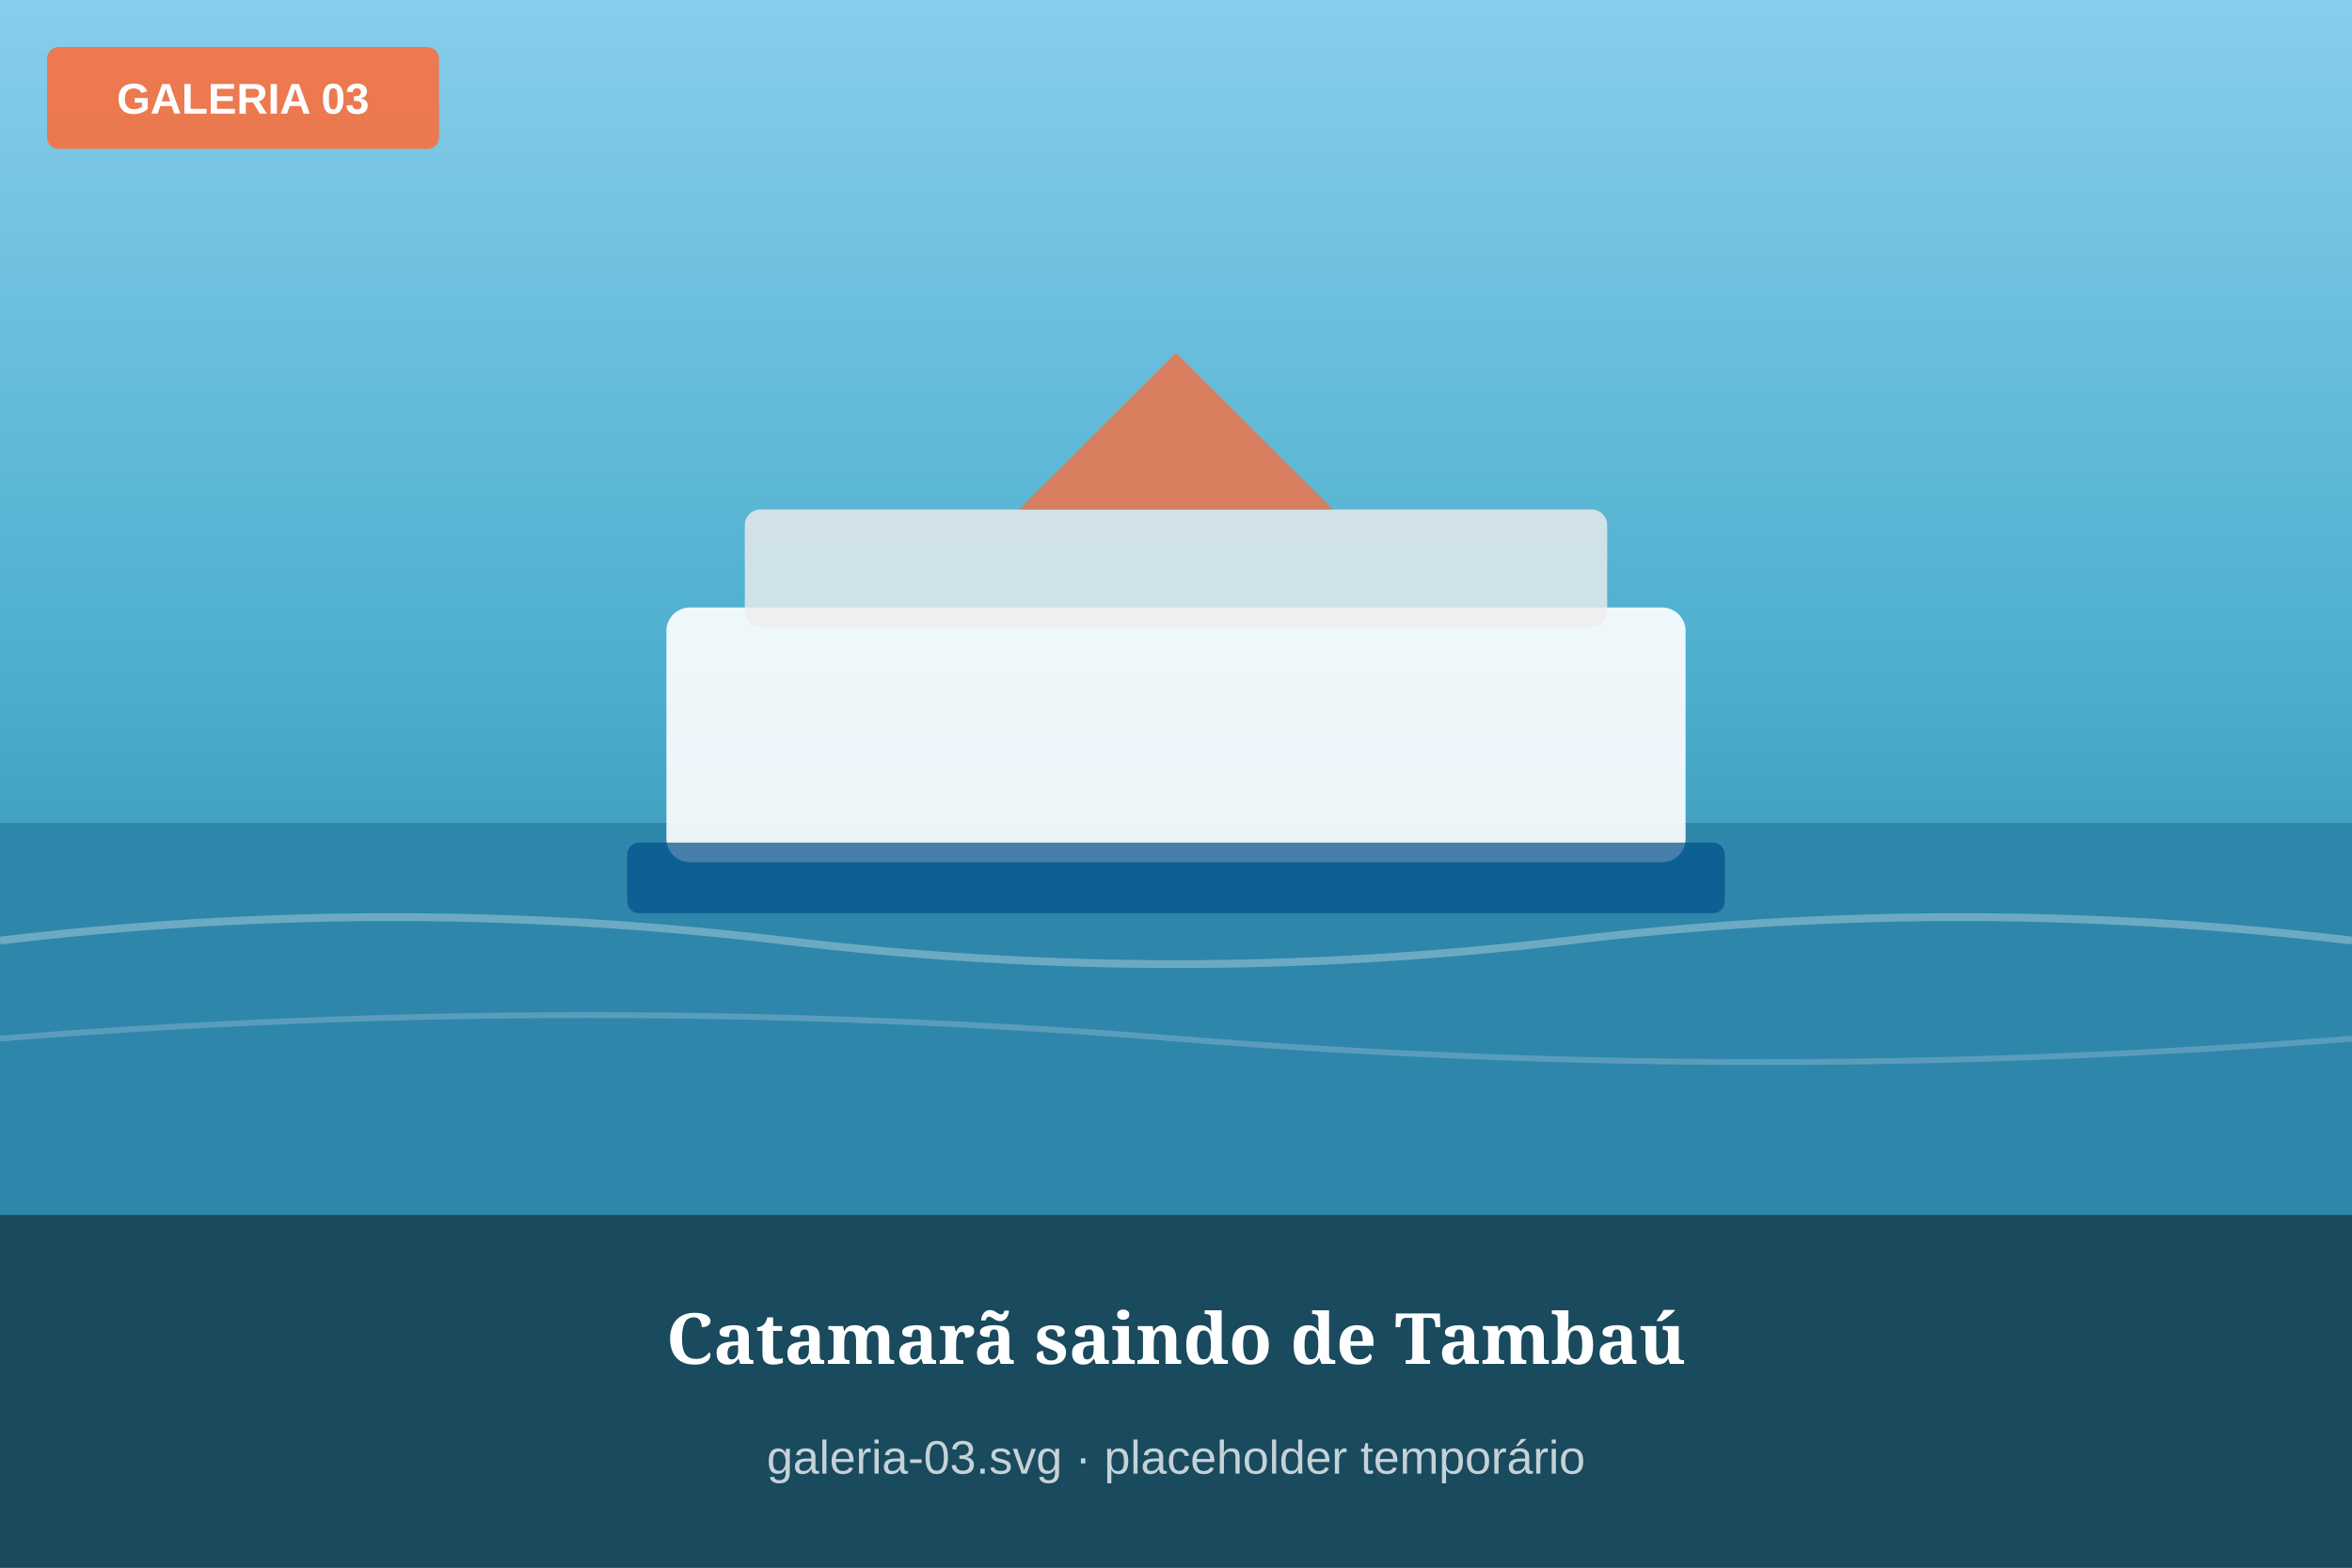
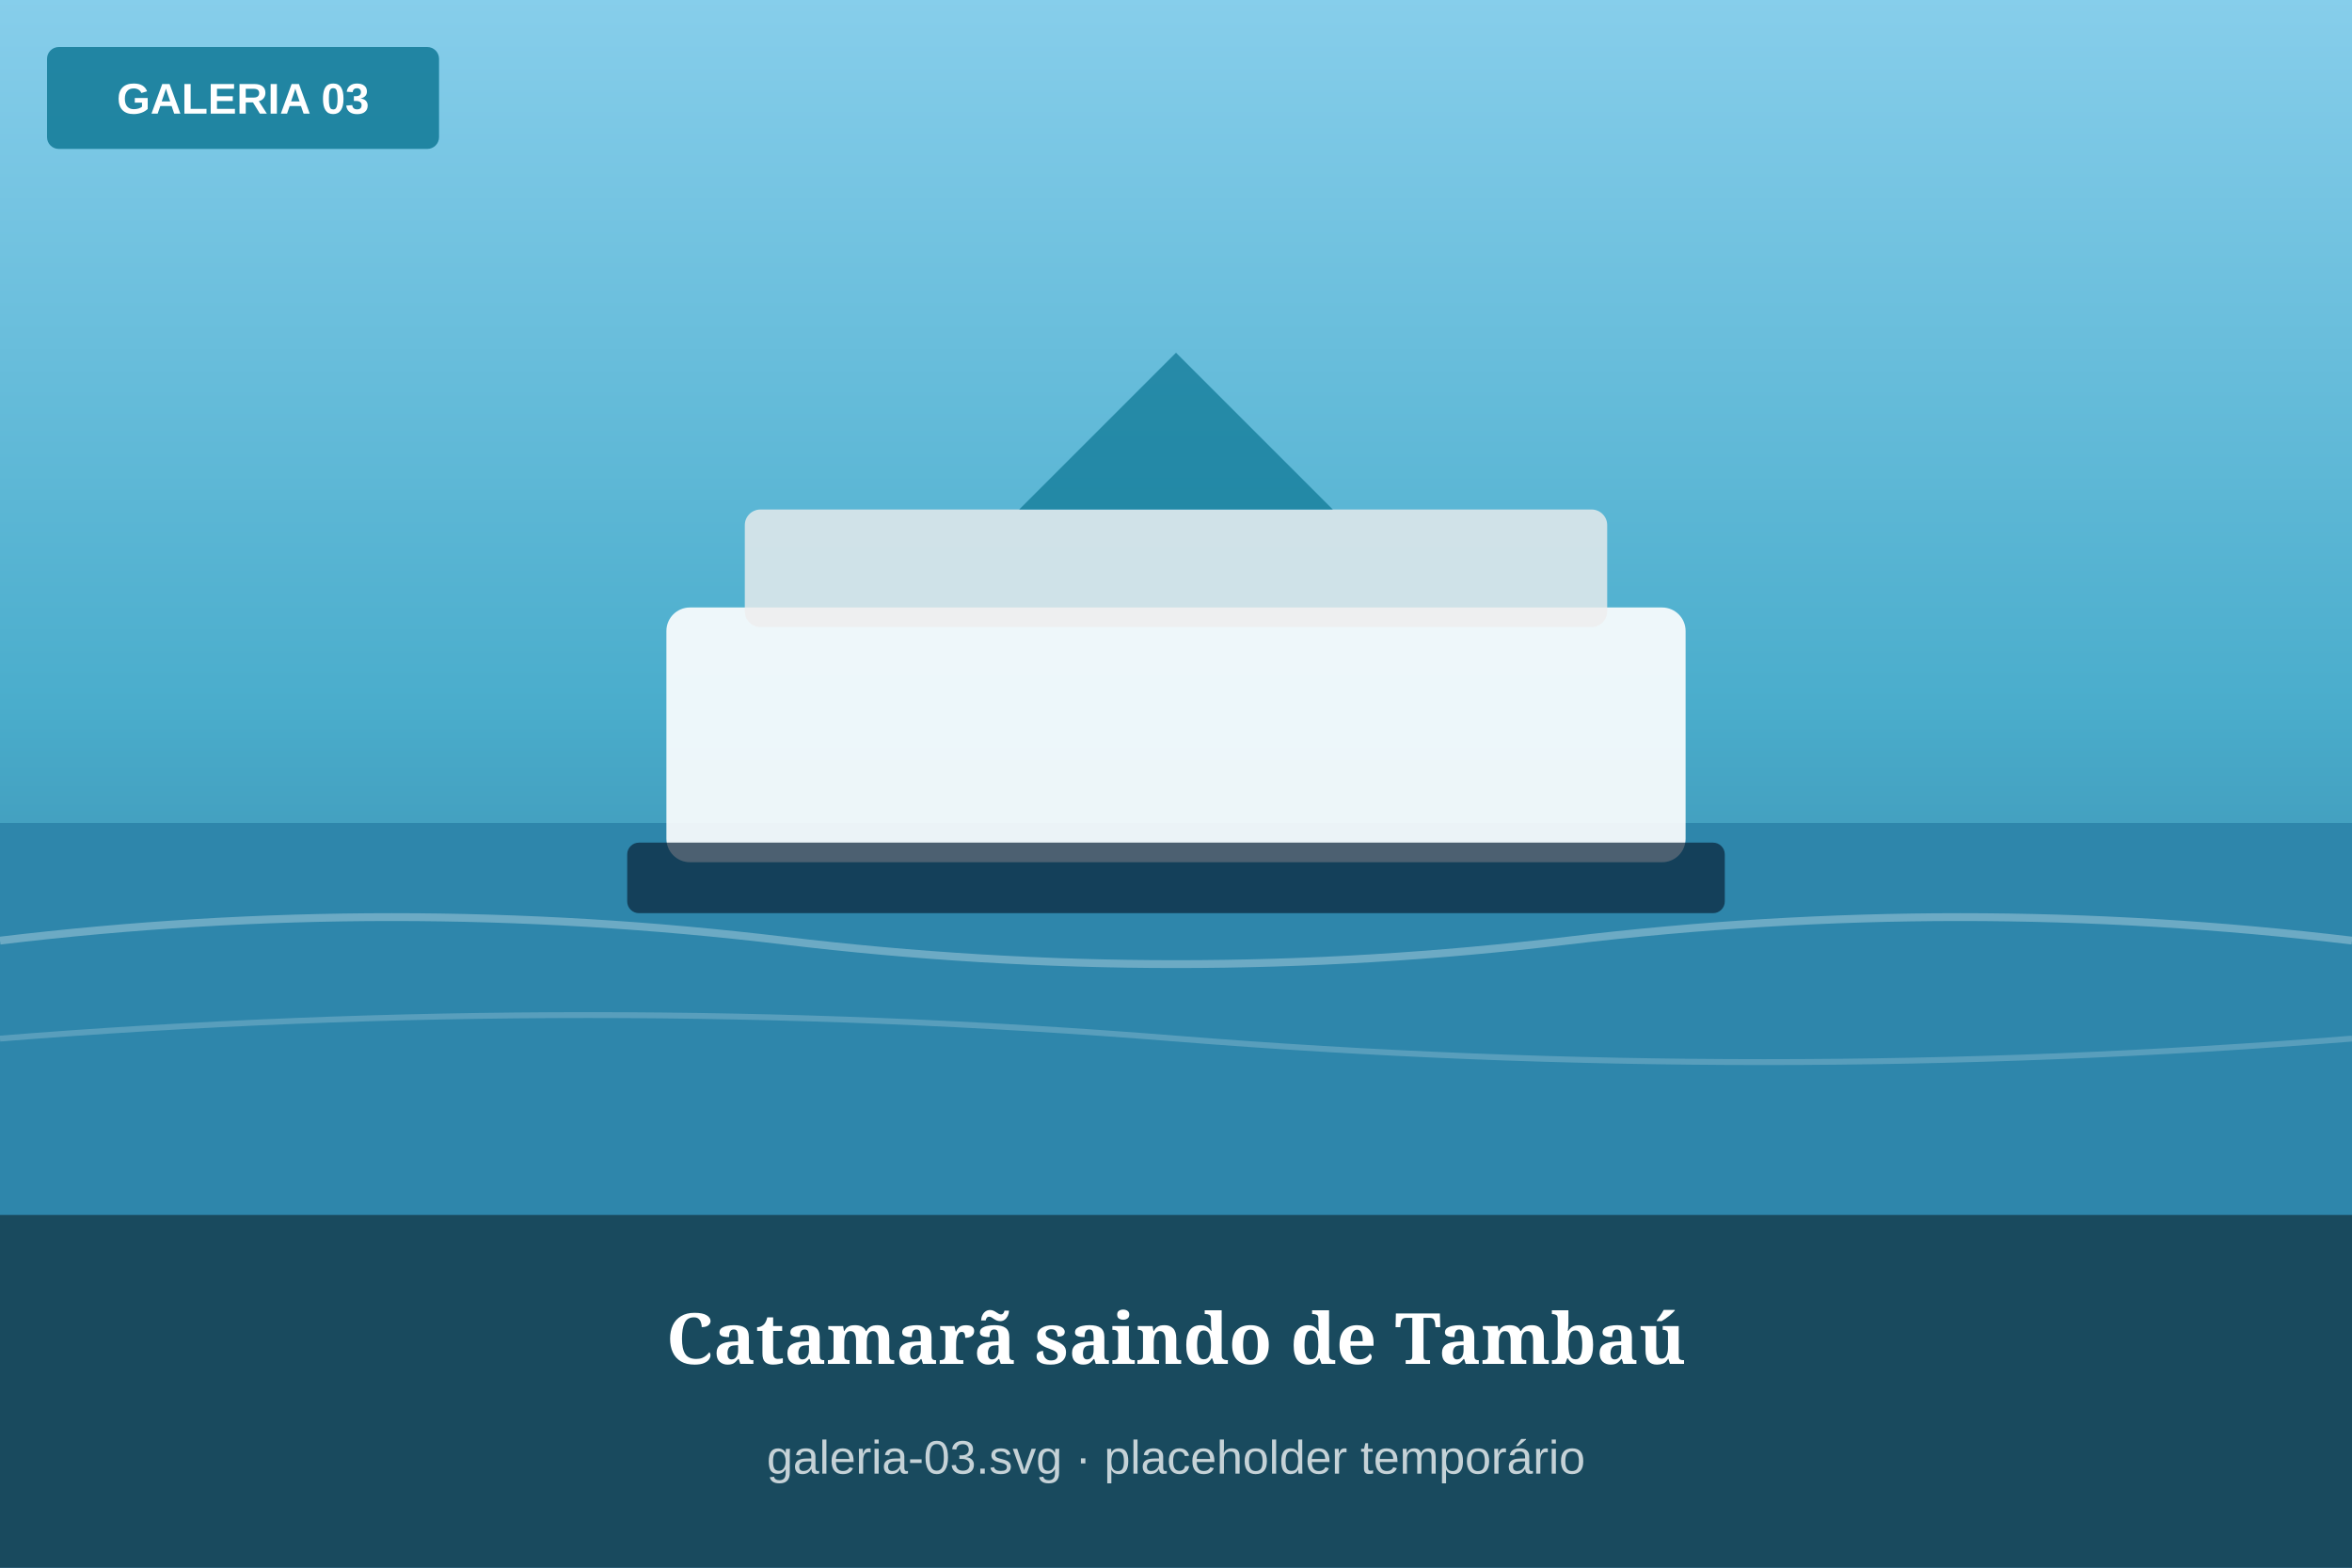
<svg xmlns="http://www.w3.org/2000/svg" viewBox="0 0 600 400" width="600" height="400">
  <defs>
    <linearGradient id="catamara" x1="0" y1="0" x2="0" y2="1">
      <stop offset="0%" stop-color="#87CEEB" />
      <stop offset="45%" stop-color="#4AADCC" />
      <stop offset="100%" stop-color="#1A5276" />
    </linearGradient>
  </defs>
  <rect width="600" height="400" fill="url(#catamara)" />
  <rect y="210" width="600" height="190" fill="#2E86AB" />
  <rect x="170" y="155" width="260" height="65" rx="6" fill="#FFFFFF" opacity="0.9" />
  <rect x="190" y="130" width="220" height="30" rx="4" fill="#EEEEEE" opacity="0.8" />
-   <polygon points="300,90 260,130 340,130" fill="#FF6B35" opacity="0.75" />
-   <rect x="160" y="215" width="280" height="18" rx="3" fill="#004E89" opacity="0.7" />
+   <polygon points="300,90 260,130 340,130" fill="#107997" opacity="0.75" />
+   <rect x="160" y="215" width="280" height="18" rx="3" fill="#092238" opacity="0.7" />
  <path d="M0 240 Q100 228 200 240 Q300 252 400 240 Q500 228 600 240" fill="none" stroke="#FFFFFF" stroke-width="2" opacity="0.3" />
  <path d="M0 265 Q150 253 300 265 Q450 277 600 265" fill="none" stroke="#FFFFFF" stroke-width="1.5" opacity="0.2" />
  <rect x="0" y="310" width="600" height="90" fill="#000000" opacity="0.45" />
  <text x="300" y="348" font-family="Georgia, serif" font-size="18" font-weight="bold" fill="#FFFFFF" text-anchor="middle">Catamarã saindo de Tambaú</text>
  <text x="300" y="376" font-family="Arial, sans-serif" font-size="12" fill="#FFFFFF" text-anchor="middle" opacity="0.75">galeria-03.svg · placeholder temporário</text>
-   <rect x="12" y="12" width="100" height="26" rx="3" fill="#FF6B35" opacity="0.85" />
+   <rect x="12" y="12" width="100" height="26" rx="3" fill="#107997" opacity="0.85" />
  <text x="62" y="29" font-family="Arial, sans-serif" font-size="11" font-weight="bold" fill="#FFFFFF" text-anchor="middle">GALERIA 03</text>
</svg>
